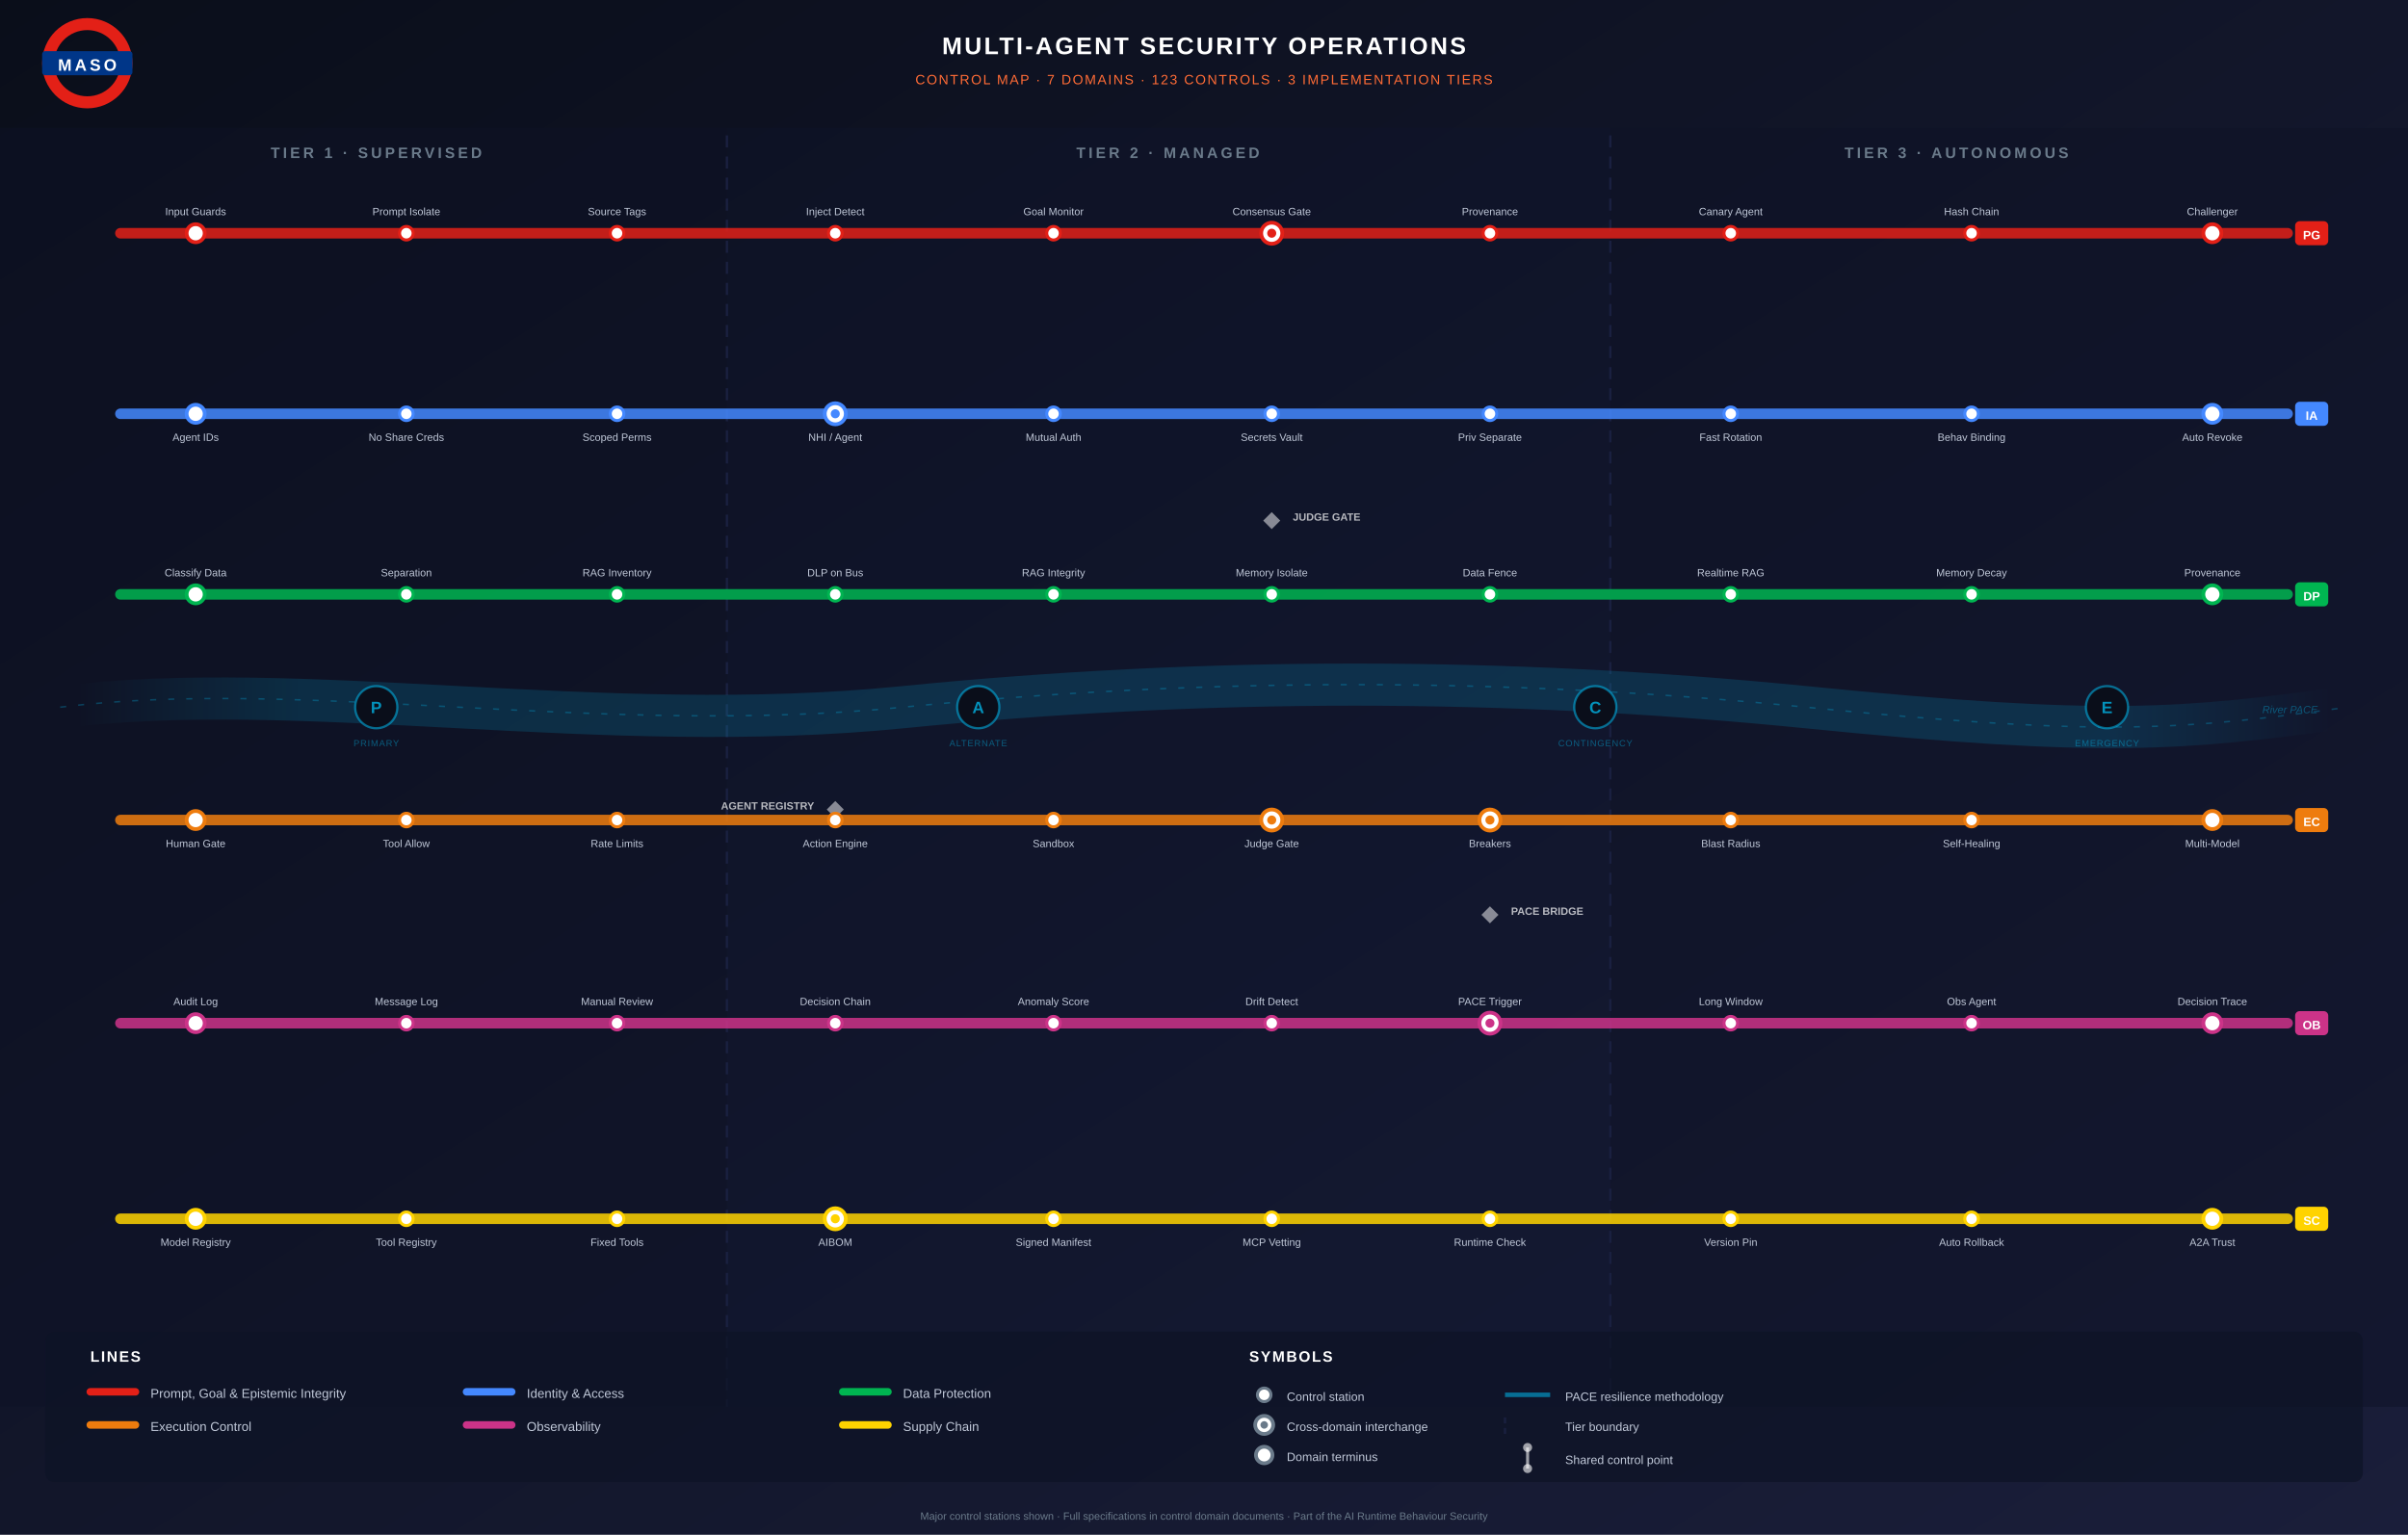
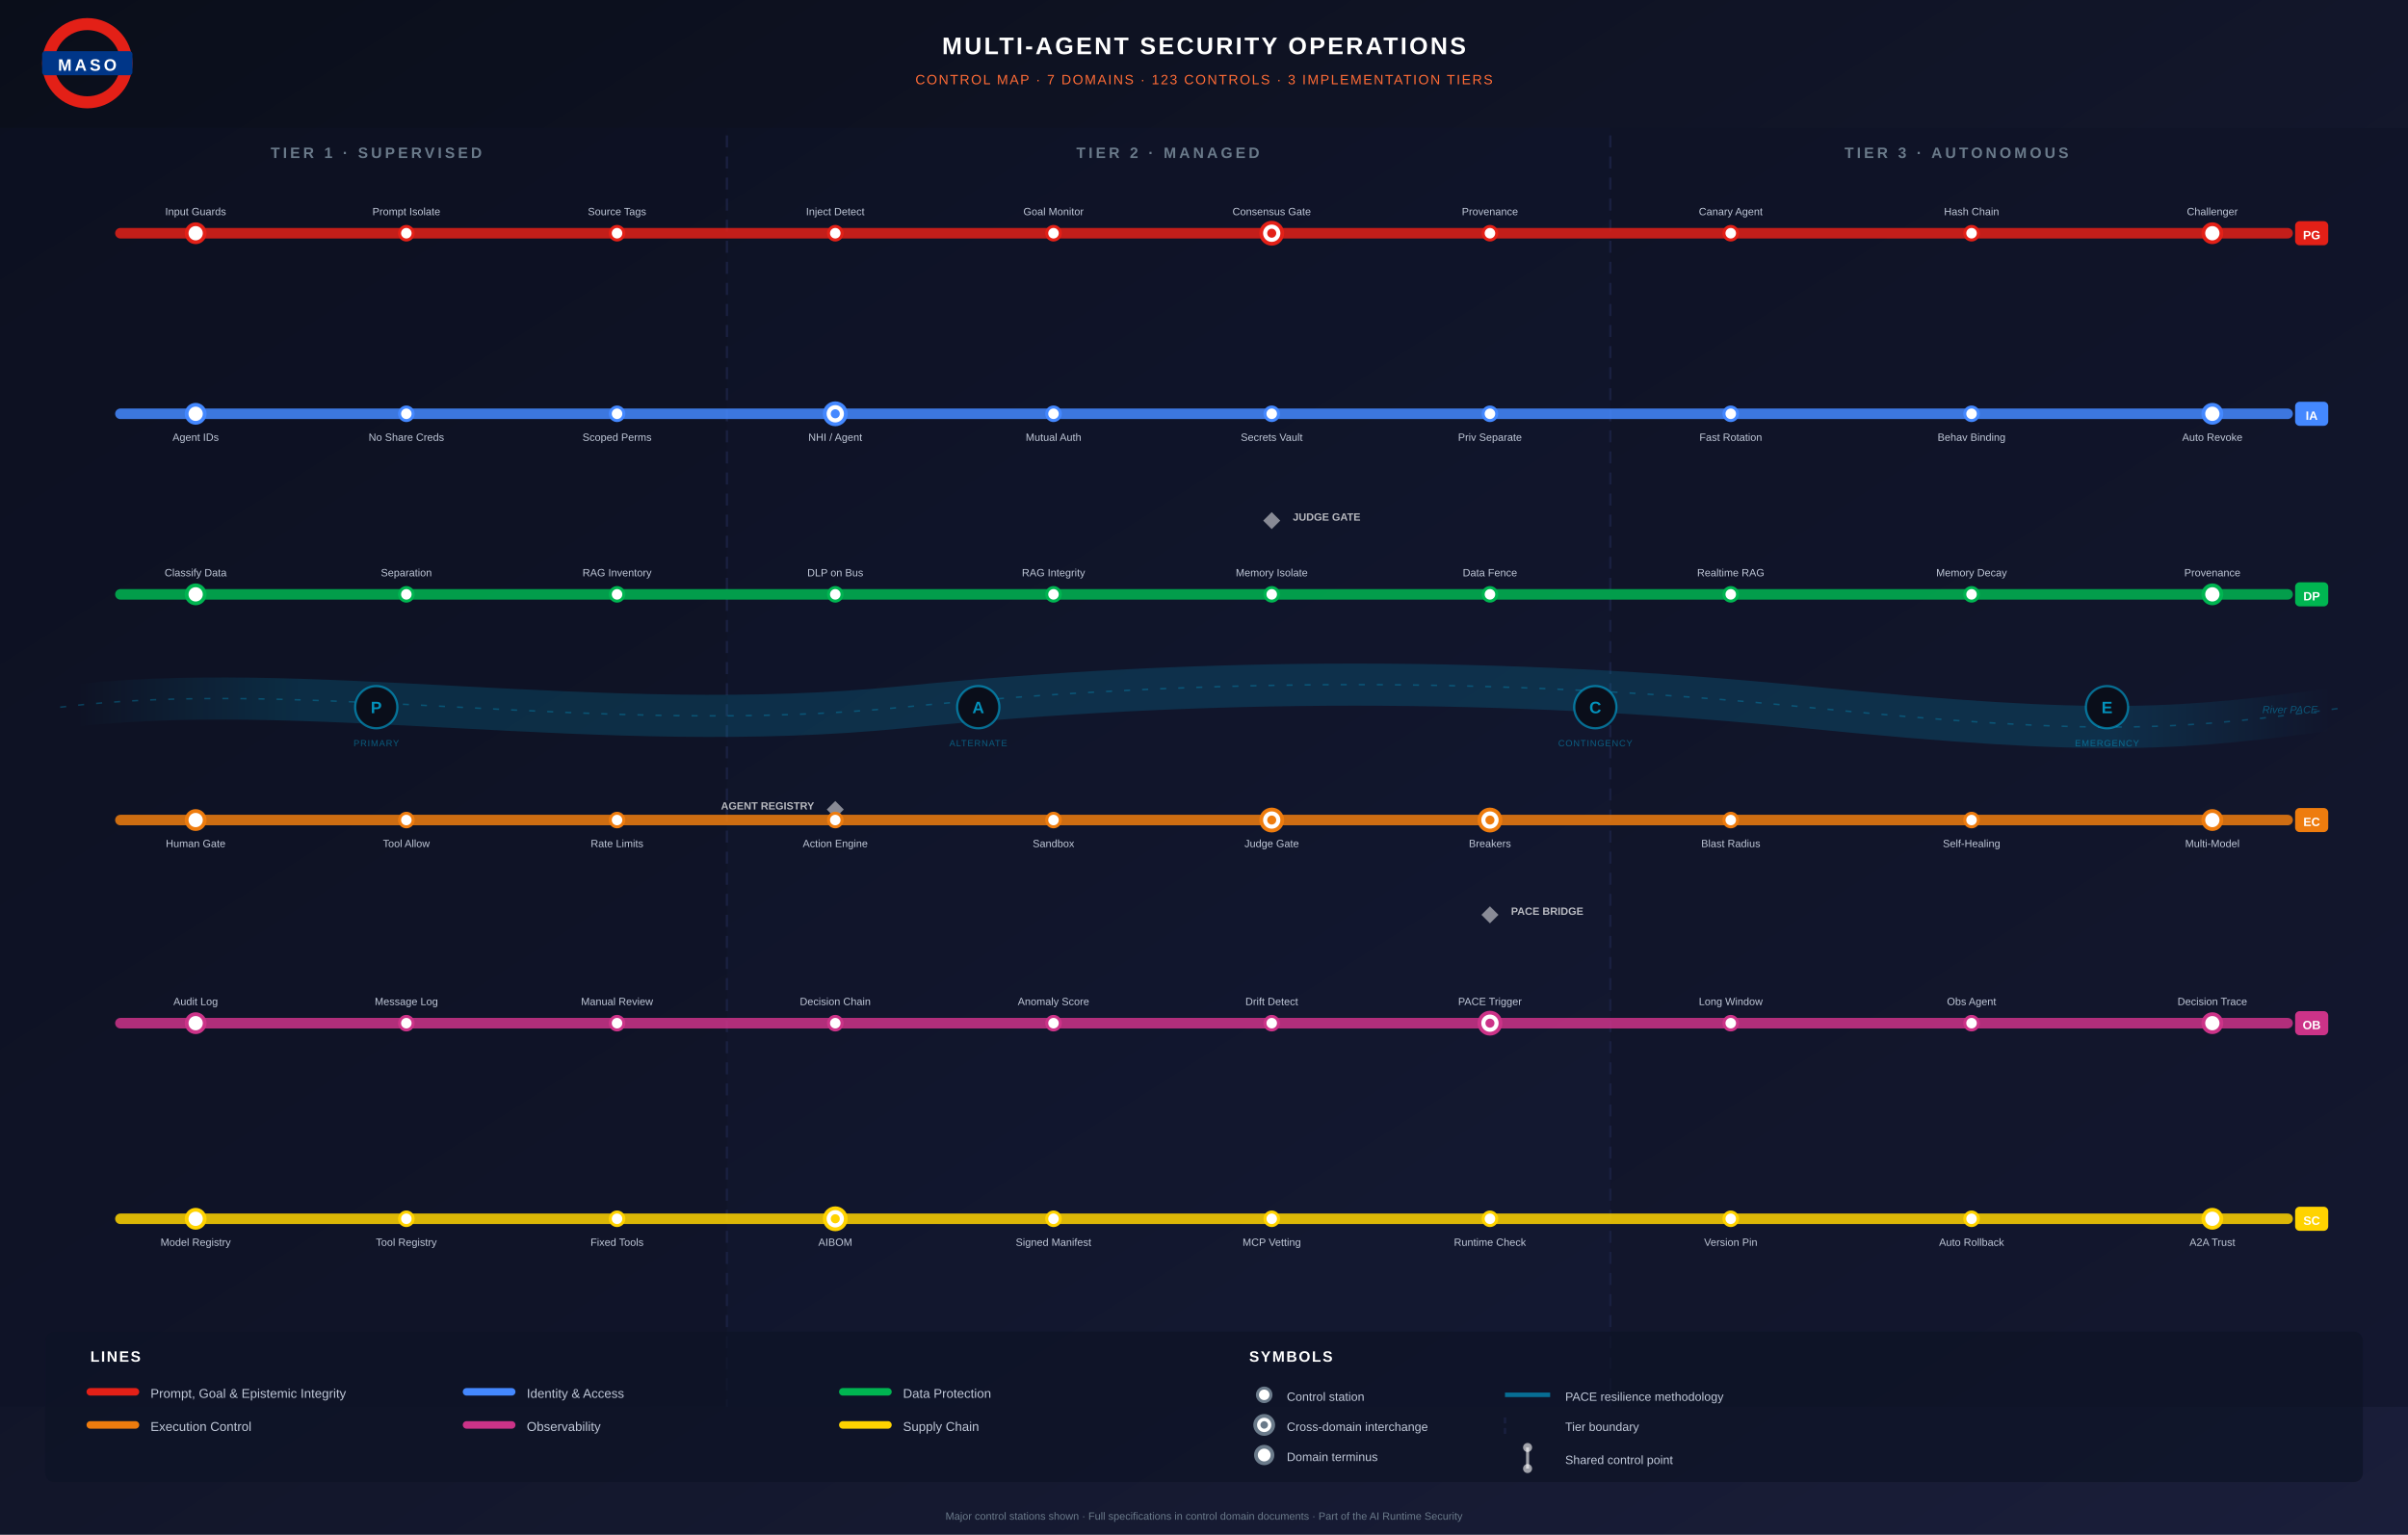
<svg xmlns="http://www.w3.org/2000/svg" width="1600" height="1020" viewBox="0 0 1600 1020" font-family="'Gill Sans', 'Trebuchet MS', 'Helvetica Neue', Arial, sans-serif">
  <defs>
    <linearGradient id="bg" x1="0%" y1="0%" x2="100%" y2="100%">
      <stop offset="0%" stop-color="#0a0e1a" />
      <stop offset="100%" stop-color="#1a1e3a" />
    </linearGradient>
    <linearGradient id="river" x1="0%" y1="0%" x2="100%" y2="0%">
      <stop offset="0%" stop-color="#00c9ff" stop-opacity="0" />
      <stop offset="10%" stop-color="#00c9ff" stop-opacity="0.15" />
      <stop offset="90%" stop-color="#00c9ff" stop-opacity="0.15" />
      <stop offset="100%" stop-color="#00c9ff" stop-opacity="0" />
    </linearGradient>
    <filter id="glow" x="-20%" y="-20%" width="140%" height="140%">
      <feGaussianBlur stdDeviation="3" result="blur" />
      <feMerge>
        <feMergeNode in="blur" />
        <feMergeNode in="SourceGraphic" />
      </feMerge>
    </filter>
  </defs>
  <rect width="1600" height="1020" fill="url(#bg)" />
  <rect x="0" y="85" width="483" height="850" fill="#0d1225" opacity="0.5" rx="0" />
  <rect x="483" y="85" width="587" height="850" fill="#0f1530" opacity="0.3" rx="0" />
  <rect x="1070" y="85" width="530" height="850" fill="#0d1225" opacity="0.5" rx="0" />
  <line x1="483" y1="90" x2="483" y2="935" stroke="#1a2040" stroke-width="1.5" stroke-dasharray="8,6" />
  <line x1="1070" y1="90" x2="1070" y2="935" stroke="#1a2040" stroke-width="1.5" stroke-dasharray="8,6" />
  <text x="250" y="105" text-anchor="middle" fill="#6a7a8a" font-size="10" letter-spacing="2" font-weight="600">TIER 1 · SUPERVISED</text>
  <text x="776" y="105" text-anchor="middle" fill="#6a7a8a" font-size="10" letter-spacing="2" font-weight="600">TIER 2 · MANAGED</text>
  <text x="1300" y="105" text-anchor="middle" fill="#6a7a8a" font-size="10" letter-spacing="2" font-weight="600">TIER 3 · AUTONOMOUS</text>
  <circle cx="58" cy="42" r="26" fill="none" stroke="#E32017" stroke-width="8" />
  <rect x="28" y="34" width="60" height="16" fill="#003688" rx="2" />
  <text x="58" y="47" text-anchor="middle" fill="#fff" font-size="11" font-weight="700" letter-spacing="2">MASO</text>
  <text x="800" y="36" text-anchor="middle" fill="#fff" font-size="16" font-weight="700" letter-spacing="1.5">MULTI-AGENT SECURITY OPERATIONS</text>
  <text x="800" y="56" text-anchor="middle" fill="#ff6b35" font-size="9" letter-spacing="1">CONTROL MAP · 7 DOMAINS · 123 CONTROLS · 3 IMPLEMENTATION TIERS</text>
  <path d="M 40,470 C 200,450 400,490 600,470 S 1000,450 1200,470 S 1450,485 1560,470" fill="none" stroke="url(#river)" stroke-width="28" stroke-linecap="round" />
  <path d="M 40,470 C 200,450 400,490 600,470 S 1000,450 1200,470 S 1450,485 1560,470" fill="none" stroke="#00c9ff" stroke-width="1" stroke-opacity="0.25" stroke-dasharray="4,8" />
  <circle cx="250" cy="470" r="14" fill="#0a0e1a" stroke="#00c9ff" stroke-width="1.5" stroke-opacity="0.5" />
  <text x="250" y="474" text-anchor="middle" fill="#00c9ff" font-size="11" font-weight="700" opacity="0.7">P</text>
  <text x="250" y="496" text-anchor="middle" fill="#00c9ff" font-size="6" opacity="0.4" letter-spacing="0.5">PRIMARY</text>
  <circle cx="650" cy="470" r="14" fill="#0a0e1a" stroke="#00c9ff" stroke-width="1.5" stroke-opacity="0.5" />
  <text x="650" y="474" text-anchor="middle" fill="#00c9ff" font-size="11" font-weight="700" opacity="0.7">A</text>
  <text x="650" y="496" text-anchor="middle" fill="#00c9ff" font-size="6" opacity="0.4" letter-spacing="0.5">ALTERNATE</text>
  <circle cx="1060" cy="470" r="14" fill="#0a0e1a" stroke="#00c9ff" stroke-width="1.5" stroke-opacity="0.5" />
  <text x="1060" y="474" text-anchor="middle" fill="#00c9ff" font-size="11" font-weight="700" opacity="0.7">C</text>
  <text x="1060" y="496" text-anchor="middle" fill="#00c9ff" font-size="6" opacity="0.4" letter-spacing="0.5">CONTINGENCY</text>
  <circle cx="1400" cy="470" r="14" fill="#0a0e1a" stroke="#00c9ff" stroke-width="1.5" stroke-opacity="0.5" />
  <text x="1400" y="474" text-anchor="middle" fill="#00c9ff" font-size="11" font-weight="700" opacity="0.7">E</text>
  <text x="1400" y="496" text-anchor="middle" fill="#00c9ff" font-size="6" opacity="0.4" letter-spacing="0.5">EMERGENCY</text>
  <text x="1540" y="474" text-anchor="end" fill="#00c9ff" font-size="7" opacity="0.35" font-style="italic">River PACE</text>
  <line x1="80" y1="155" x2="1520" y2="155" stroke="#E32017" stroke-width="7" stroke-linecap="round" opacity="0.85" />
  <line x1="80" y1="275" x2="1520" y2="275" stroke="#4488FF" stroke-width="7" stroke-linecap="round" opacity="0.85" />
  <line x1="80" y1="395" x2="1520" y2="395" stroke="#00B551" stroke-width="7" stroke-linecap="round" opacity="0.85" />
  <line x1="80" y1="545" x2="1520" y2="545" stroke="#EE7C0E" stroke-width="7" stroke-linecap="round" opacity="0.85" />
  <line x1="80" y1="680" x2="1520" y2="680" stroke="#CC3388" stroke-width="7" stroke-linecap="round" opacity="0.85" />
  <line x1="80" y1="810" x2="1520" y2="810" stroke="#FFD300" stroke-width="7" stroke-linecap="round" opacity="0.85" />
  <line x1="845" y1="155" x2="845" y2="545" stroke="#fff" stroke-width="3" stroke-linecap="round" filter="url(#glow)" opacity="0.6" />
  <text x="859" y="346" text-anchor="start" fill="#fff" font-size="7" font-weight="600" opacity="0.7">JUDGE GATE</text>
  <rect x="841" y="342" width="8" height="8" fill="#fff" opacity="0.5" transform="rotate(45,845,346)" />
  <line x1="990" y1="545" x2="990" y2="680" stroke="#fff" stroke-width="3" stroke-linecap="round" filter="url(#glow)" opacity="0.6" />
  <text x="1004" y="608" text-anchor="start" fill="#fff" font-size="7" font-weight="600" opacity="0.7">PACE BRIDGE</text>
  <rect x="986" y="604" width="8" height="8" fill="#fff" opacity="0.5" transform="rotate(45,990,608)" />
  <line x1="555" y1="275" x2="555" y2="810" stroke="#fff" stroke-width="3" stroke-linecap="round" filter="url(#glow)" opacity="0.6" />
  <text x="541" y="538" text-anchor="end" fill="#fff" font-size="7" font-weight="600" opacity="0.7">AGENT REGISTRY</text>
  <rect x="551" y="534" width="8" height="8" fill="#fff" opacity="0.5" transform="rotate(45,555,538)" />
  <circle cx="130" cy="155" r="6" fill="#fff" stroke="#E32017" stroke-width="2.5" />
  <text x="130" y="143" text-anchor="middle" fill="#c0c8d8" font-size="7" font-weight="400">Input Guards</text>
  <circle cx="270" cy="155" r="4.5" fill="#fff" stroke="#E32017" stroke-width="2" />
  <text x="270" y="143" text-anchor="middle" fill="#c0c8d8" font-size="7" font-weight="400">Prompt Isolate</text>
  <circle cx="410" cy="155" r="4.5" fill="#fff" stroke="#E32017" stroke-width="2" />
  <text x="410" y="143" text-anchor="middle" fill="#c0c8d8" font-size="7" font-weight="400">Source Tags</text>
  <circle cx="555" cy="155" r="4.5" fill="#fff" stroke="#E32017" stroke-width="2" />
  <text x="555" y="143" text-anchor="middle" fill="#c0c8d8" font-size="7" font-weight="400">Inject Detect</text>
  <circle cx="700" cy="155" r="4.5" fill="#fff" stroke="#E32017" stroke-width="2" />
  <text x="700" y="143" text-anchor="middle" fill="#c0c8d8" font-size="7" font-weight="400">Goal Monitor</text>
  <circle cx="845" cy="155" r="7" fill="#fff" stroke="#E32017" stroke-width="2.5" />
  <circle cx="845" cy="155" r="3" fill="#E32017" />
  <text x="845" y="143" text-anchor="middle" fill="#c0c8d8" font-size="7" font-weight="400">Consensus Gate</text>
  <circle cx="990" cy="155" r="4.5" fill="#fff" stroke="#E32017" stroke-width="2" />
  <text x="990" y="143" text-anchor="middle" fill="#c0c8d8" font-size="7" font-weight="400">Provenance</text>
  <circle cx="1150" cy="155" r="4.5" fill="#fff" stroke="#E32017" stroke-width="2" />
  <text x="1150" y="143" text-anchor="middle" fill="#c0c8d8" font-size="7" font-weight="400">Canary Agent</text>
  <circle cx="1310" cy="155" r="4.5" fill="#fff" stroke="#E32017" stroke-width="2" />
  <text x="1310" y="143" text-anchor="middle" fill="#c0c8d8" font-size="7" font-weight="400">Hash Chain</text>
  <circle cx="1470" cy="155" r="6" fill="#fff" stroke="#E32017" stroke-width="2.5" />
  <text x="1470" y="143" text-anchor="middle" fill="#c0c8d8" font-size="7" font-weight="400">Challenger</text>
  <circle cx="130" cy="275" r="6" fill="#fff" stroke="#4488FF" stroke-width="2.5" />
  <text x="130" y="293" text-anchor="middle" fill="#c0c8d8" font-size="7" font-weight="400">Agent IDs</text>
  <circle cx="270" cy="275" r="4.5" fill="#fff" stroke="#4488FF" stroke-width="2" />
  <text x="270" y="293" text-anchor="middle" fill="#c0c8d8" font-size="7" font-weight="400">No Share Creds</text>
  <circle cx="410" cy="275" r="4.5" fill="#fff" stroke="#4488FF" stroke-width="2" />
  <text x="410" y="293" text-anchor="middle" fill="#c0c8d8" font-size="7" font-weight="400">Scoped Perms</text>
  <circle cx="555" cy="275" r="7" fill="#fff" stroke="#4488FF" stroke-width="2.5" />
  <circle cx="555" cy="275" r="3" fill="#4488FF" />
  <text x="555" y="293" text-anchor="middle" fill="#c0c8d8" font-size="7" font-weight="400">NHI / Agent</text>
  <circle cx="700" cy="275" r="4.5" fill="#fff" stroke="#4488FF" stroke-width="2" />
  <text x="700" y="293" text-anchor="middle" fill="#c0c8d8" font-size="7" font-weight="400">Mutual Auth</text>
  <circle cx="845" cy="275" r="4.5" fill="#fff" stroke="#4488FF" stroke-width="2" />
  <text x="845" y="293" text-anchor="middle" fill="#c0c8d8" font-size="7" font-weight="400">Secrets Vault</text>
  <circle cx="990" cy="275" r="4.5" fill="#fff" stroke="#4488FF" stroke-width="2" />
  <text x="990" y="293" text-anchor="middle" fill="#c0c8d8" font-size="7" font-weight="400">Priv Separate</text>
  <circle cx="1150" cy="275" r="4.5" fill="#fff" stroke="#4488FF" stroke-width="2" />
  <text x="1150" y="293" text-anchor="middle" fill="#c0c8d8" font-size="7" font-weight="400">Fast Rotation</text>
  <circle cx="1310" cy="275" r="4.5" fill="#fff" stroke="#4488FF" stroke-width="2" />
  <text x="1310" y="293" text-anchor="middle" fill="#c0c8d8" font-size="7" font-weight="400">Behav Binding</text>
  <circle cx="1470" cy="275" r="6" fill="#fff" stroke="#4488FF" stroke-width="2.5" />
  <text x="1470" y="293" text-anchor="middle" fill="#c0c8d8" font-size="7" font-weight="400">Auto Revoke</text>
  <circle cx="130" cy="395" r="6" fill="#fff" stroke="#00B551" stroke-width="2.5" />
  <text x="130" y="383" text-anchor="middle" fill="#c0c8d8" font-size="7" font-weight="400">Classify Data</text>
  <circle cx="270" cy="395" r="4.5" fill="#fff" stroke="#00B551" stroke-width="2" />
  <text x="270" y="383" text-anchor="middle" fill="#c0c8d8" font-size="7" font-weight="400">Separation</text>
  <circle cx="410" cy="395" r="4.5" fill="#fff" stroke="#00B551" stroke-width="2" />
  <text x="410" y="383" text-anchor="middle" fill="#c0c8d8" font-size="7" font-weight="400">RAG Inventory</text>
  <circle cx="555" cy="395" r="4.5" fill="#fff" stroke="#00B551" stroke-width="2" />
  <text x="555" y="383" text-anchor="middle" fill="#c0c8d8" font-size="7" font-weight="400">DLP on Bus</text>
  <circle cx="700" cy="395" r="4.5" fill="#fff" stroke="#00B551" stroke-width="2" />
  <text x="700" y="383" text-anchor="middle" fill="#c0c8d8" font-size="7" font-weight="400">RAG Integrity</text>
  <circle cx="845" cy="395" r="4.5" fill="#fff" stroke="#00B551" stroke-width="2" />
  <text x="845" y="383" text-anchor="middle" fill="#c0c8d8" font-size="7" font-weight="400">Memory Isolate</text>
  <circle cx="990" cy="395" r="4.5" fill="#fff" stroke="#00B551" stroke-width="2" />
  <text x="990" y="383" text-anchor="middle" fill="#c0c8d8" font-size="7" font-weight="400">Data Fence</text>
  <circle cx="1150" cy="395" r="4.5" fill="#fff" stroke="#00B551" stroke-width="2" />
  <text x="1150" y="383" text-anchor="middle" fill="#c0c8d8" font-size="7" font-weight="400">Realtime RAG</text>
  <circle cx="1310" cy="395" r="4.5" fill="#fff" stroke="#00B551" stroke-width="2" />
  <text x="1310" y="383" text-anchor="middle" fill="#c0c8d8" font-size="7" font-weight="400">Memory Decay</text>
  <circle cx="1470" cy="395" r="6" fill="#fff" stroke="#00B551" stroke-width="2.5" />
  <text x="1470" y="383" text-anchor="middle" fill="#c0c8d8" font-size="7" font-weight="400">Provenance</text>
  <circle cx="130" cy="545" r="6" fill="#fff" stroke="#EE7C0E" stroke-width="2.5" />
  <text x="130" y="563" text-anchor="middle" fill="#c0c8d8" font-size="7" font-weight="400">Human Gate</text>
  <circle cx="270" cy="545" r="4.5" fill="#fff" stroke="#EE7C0E" stroke-width="2" />
  <text x="270" y="563" text-anchor="middle" fill="#c0c8d8" font-size="7" font-weight="400">Tool Allow</text>
  <circle cx="410" cy="545" r="4.5" fill="#fff" stroke="#EE7C0E" stroke-width="2" />
  <text x="410" y="563" text-anchor="middle" fill="#c0c8d8" font-size="7" font-weight="400">Rate Limits</text>
  <circle cx="555" cy="545" r="4.5" fill="#fff" stroke="#EE7C0E" stroke-width="2" />
  <text x="555" y="563" text-anchor="middle" fill="#c0c8d8" font-size="7" font-weight="400">Action Engine</text>
  <circle cx="700" cy="545" r="4.5" fill="#fff" stroke="#EE7C0E" stroke-width="2" />
  <text x="700" y="563" text-anchor="middle" fill="#c0c8d8" font-size="7" font-weight="400">Sandbox</text>
  <circle cx="845" cy="545" r="7" fill="#fff" stroke="#EE7C0E" stroke-width="2.5" />
  <circle cx="845" cy="545" r="3" fill="#EE7C0E" />
  <text x="845" y="563" text-anchor="middle" fill="#c0c8d8" font-size="7" font-weight="400">Judge Gate</text>
  <circle cx="990" cy="545" r="7" fill="#fff" stroke="#EE7C0E" stroke-width="2.5" />
  <circle cx="990" cy="545" r="3" fill="#EE7C0E" />
  <text x="990" y="563" text-anchor="middle" fill="#c0c8d8" font-size="7" font-weight="400">Breakers</text>
  <circle cx="1150" cy="545" r="4.5" fill="#fff" stroke="#EE7C0E" stroke-width="2" />
  <text x="1150" y="563" text-anchor="middle" fill="#c0c8d8" font-size="7" font-weight="400">Blast Radius</text>
  <circle cx="1310" cy="545" r="4.5" fill="#fff" stroke="#EE7C0E" stroke-width="2" />
  <text x="1310" y="563" text-anchor="middle" fill="#c0c8d8" font-size="7" font-weight="400">Self-Healing</text>
  <circle cx="1470" cy="545" r="6" fill="#fff" stroke="#EE7C0E" stroke-width="2.5" />
  <text x="1470" y="563" text-anchor="middle" fill="#c0c8d8" font-size="7" font-weight="400">Multi-Model</text>
  <circle cx="130" cy="680" r="6" fill="#fff" stroke="#CC3388" stroke-width="2.5" />
  <text x="130" y="668" text-anchor="middle" fill="#c0c8d8" font-size="7" font-weight="400">Audit Log</text>
  <circle cx="270" cy="680" r="4.5" fill="#fff" stroke="#CC3388" stroke-width="2" />
  <text x="270" y="668" text-anchor="middle" fill="#c0c8d8" font-size="7" font-weight="400">Message Log</text>
  <circle cx="410" cy="680" r="4.5" fill="#fff" stroke="#CC3388" stroke-width="2" />
  <text x="410" y="668" text-anchor="middle" fill="#c0c8d8" font-size="7" font-weight="400">Manual Review</text>
  <circle cx="555" cy="680" r="4.5" fill="#fff" stroke="#CC3388" stroke-width="2" />
  <text x="555" y="668" text-anchor="middle" fill="#c0c8d8" font-size="7" font-weight="400">Decision Chain</text>
  <circle cx="700" cy="680" r="4.5" fill="#fff" stroke="#CC3388" stroke-width="2" />
  <text x="700" y="668" text-anchor="middle" fill="#c0c8d8" font-size="7" font-weight="400">Anomaly Score</text>
  <circle cx="845" cy="680" r="4.5" fill="#fff" stroke="#CC3388" stroke-width="2" />
  <text x="845" y="668" text-anchor="middle" fill="#c0c8d8" font-size="7" font-weight="400">Drift Detect</text>
  <circle cx="990" cy="680" r="7" fill="#fff" stroke="#CC3388" stroke-width="2.5" />
  <circle cx="990" cy="680" r="3" fill="#CC3388" />
  <text x="990" y="668" text-anchor="middle" fill="#c0c8d8" font-size="7" font-weight="400">PACE Trigger</text>
  <circle cx="1150" cy="680" r="4.5" fill="#fff" stroke="#CC3388" stroke-width="2" />
  <text x="1150" y="668" text-anchor="middle" fill="#c0c8d8" font-size="7" font-weight="400">Long Window</text>
  <circle cx="1310" cy="680" r="4.5" fill="#fff" stroke="#CC3388" stroke-width="2" />
  <text x="1310" y="668" text-anchor="middle" fill="#c0c8d8" font-size="7" font-weight="400">Obs Agent</text>
  <circle cx="1470" cy="680" r="6" fill="#fff" stroke="#CC3388" stroke-width="2.5" />
  <text x="1470" y="668" text-anchor="middle" fill="#c0c8d8" font-size="7" font-weight="400">Decision Trace</text>
  <circle cx="130" cy="810" r="6" fill="#fff" stroke="#FFD300" stroke-width="2.5" />
  <text x="130" y="828" text-anchor="middle" fill="#c0c8d8" font-size="7" font-weight="400">Model Registry</text>
  <circle cx="270" cy="810" r="4.5" fill="#fff" stroke="#FFD300" stroke-width="2" />
  <text x="270" y="828" text-anchor="middle" fill="#c0c8d8" font-size="7" font-weight="400">Tool Registry</text>
  <circle cx="410" cy="810" r="4.5" fill="#fff" stroke="#FFD300" stroke-width="2" />
  <text x="410" y="828" text-anchor="middle" fill="#c0c8d8" font-size="7" font-weight="400">Fixed Tools</text>
  <circle cx="555" cy="810" r="7" fill="#fff" stroke="#FFD300" stroke-width="2.5" />
  <circle cx="555" cy="810" r="3" fill="#FFD300" />
  <text x="555" y="828" text-anchor="middle" fill="#c0c8d8" font-size="7" font-weight="400">AIBOM</text>
  <circle cx="700" cy="810" r="4.5" fill="#fff" stroke="#FFD300" stroke-width="2" />
  <text x="700" y="828" text-anchor="middle" fill="#c0c8d8" font-size="7" font-weight="400">Signed Manifest</text>
  <circle cx="845" cy="810" r="4.5" fill="#fff" stroke="#FFD300" stroke-width="2" />
  <text x="845" y="828" text-anchor="middle" fill="#c0c8d8" font-size="7" font-weight="400">MCP Vetting</text>
  <circle cx="990" cy="810" r="4.5" fill="#fff" stroke="#FFD300" stroke-width="2" />
  <text x="990" y="828" text-anchor="middle" fill="#c0c8d8" font-size="7" font-weight="400">Runtime Check</text>
  <circle cx="1150" cy="810" r="4.5" fill="#fff" stroke="#FFD300" stroke-width="2" />
  <text x="1150" y="828" text-anchor="middle" fill="#c0c8d8" font-size="7" font-weight="400">Version Pin</text>
  <circle cx="1310" cy="810" r="4.5" fill="#fff" stroke="#FFD300" stroke-width="2" />
  <text x="1310" y="828" text-anchor="middle" fill="#c0c8d8" font-size="7" font-weight="400">Auto Rollback</text>
  <circle cx="1470" cy="810" r="6" fill="#fff" stroke="#FFD300" stroke-width="2.5" />
  <text x="1470" y="828" text-anchor="middle" fill="#c0c8d8" font-size="7" font-weight="400">A2A Trust</text>
  <rect x="30" y="885" width="1540" height="100" rx="6" fill="#0d1225" opacity="0.7" />
  <text x="60" y="905" fill="#fff" font-size="10" font-weight="700" letter-spacing="1">LINES</text>
  <line x1="60" y1="925" x2="90" y2="925" stroke="#E32017" stroke-width="5" stroke-linecap="round" />
  <text x="100" y="929" fill="#c0c8d8" font-size="8.5">Prompt, Goal &amp; Epistemic Integrity</text>
  <line x1="310" y1="925" x2="340" y2="925" stroke="#4488FF" stroke-width="5" stroke-linecap="round" />
  <text x="350" y="929" fill="#c0c8d8" font-size="8.5">Identity &amp; Access</text>
  <line x1="560" y1="925" x2="590" y2="925" stroke="#00B551" stroke-width="5" stroke-linecap="round" />
  <text x="600" y="929" fill="#c0c8d8" font-size="8.5">Data Protection</text>
  <line x1="60" y1="947" x2="90" y2="947" stroke="#EE7C0E" stroke-width="5" stroke-linecap="round" />
  <text x="100" y="951" fill="#c0c8d8" font-size="8.5">Execution Control</text>
  <line x1="310" y1="947" x2="340" y2="947" stroke="#CC3388" stroke-width="5" stroke-linecap="round" />
  <text x="350" y="951" fill="#c0c8d8" font-size="8.5">Observability</text>
  <line x1="560" y1="947" x2="590" y2="947" stroke="#FFD300" stroke-width="5" stroke-linecap="round" />
  <text x="600" y="951" fill="#c0c8d8" font-size="8.5">Supply Chain</text>
  <text x="830" y="905" fill="#fff" font-size="10" font-weight="700" letter-spacing="1">SYMBOLS</text>
  <circle cx="840" cy="927" r="4.5" fill="#fff" stroke="#6a7a8a" stroke-width="2" />
  <text x="855" y="931" fill="#c0c8d8" font-size="8">Control station</text>
  <circle cx="840" cy="947" r="6" fill="#fff" stroke="#6a7a8a" stroke-width="2.5" />
  <circle cx="840" cy="947" r="2.5" fill="#6a7a8a" />
  <text x="855" y="951" fill="#c0c8d8" font-size="8">Cross-domain interchange</text>
  <circle cx="840" cy="967" r="5.5" fill="#fff" stroke="#6a7a8a" stroke-width="2.5" />
  <text x="855" y="971" fill="#c0c8d8" font-size="8">Domain terminus</text>
  <line x1="1000" y1="927" x2="1030" y2="927" stroke="#00c9ff" stroke-width="3" stroke-opacity="0.5" />
  <text x="1040" y="931" fill="#c0c8d8" font-size="8">PACE resilience methodology</text>
  <line x1="1000" y1="942" x2="1000" y2="956" stroke="#1a2040" stroke-width="1.5" stroke-dasharray="4,3" />
  <text x="1040" y="951" fill="#c0c8d8" font-size="8">Tier boundary</text>
  <line x1="1015" y1="962" x2="1015" y2="976" stroke="#fff" stroke-width="2" opacity="0.6" />
  <circle cx="1015" cy="962" r="3" fill="#fff" opacity="0.6" />
  <circle cx="1015" cy="976" r="3" fill="#fff" opacity="0.6" />
  <text x="1040" y="973" fill="#c0c8d8" font-size="8">Shared control point</text>
-   <text x="800" y="1010" text-anchor="middle" fill="#6a7a8a" font-size="7">Major control stations shown · Full specifications in control domain documents · Part of the AI Runtime Behaviour Security</text>
+   <text x="800" y="1010" text-anchor="middle" fill="#6a7a8a" font-size="7">Major control stations shown · Full specifications in control domain documents · Part of the AI Runtime Security</text>
  <rect x="1525" y="147" width="22" height="16" rx="3" fill="#E32017" />
  <text x="1536" y="159" text-anchor="middle" fill="#fff" font-size="8" font-weight="700">PG</text>
  <rect x="1525" y="267" width="22" height="16" rx="3" fill="#4488FF" />
  <text x="1536" y="279" text-anchor="middle" fill="#fff" font-size="8" font-weight="700">IA</text>
  <rect x="1525" y="387" width="22" height="16" rx="3" fill="#00B551" />
  <text x="1536" y="399" text-anchor="middle" fill="#fff" font-size="8" font-weight="700">DP</text>
  <rect x="1525" y="537" width="22" height="16" rx="3" fill="#EE7C0E" />
  <text x="1536" y="549" text-anchor="middle" fill="#fff" font-size="8" font-weight="700">EC</text>
  <rect x="1525" y="672" width="22" height="16" rx="3" fill="#CC3388" />
  <text x="1536" y="684" text-anchor="middle" fill="#fff" font-size="8" font-weight="700">OB</text>
  <rect x="1525" y="802" width="22" height="16" rx="3" fill="#FFD300" />
  <text x="1536" y="814" text-anchor="middle" fill="#fff" font-size="8" font-weight="700">SC</text>
</svg>
